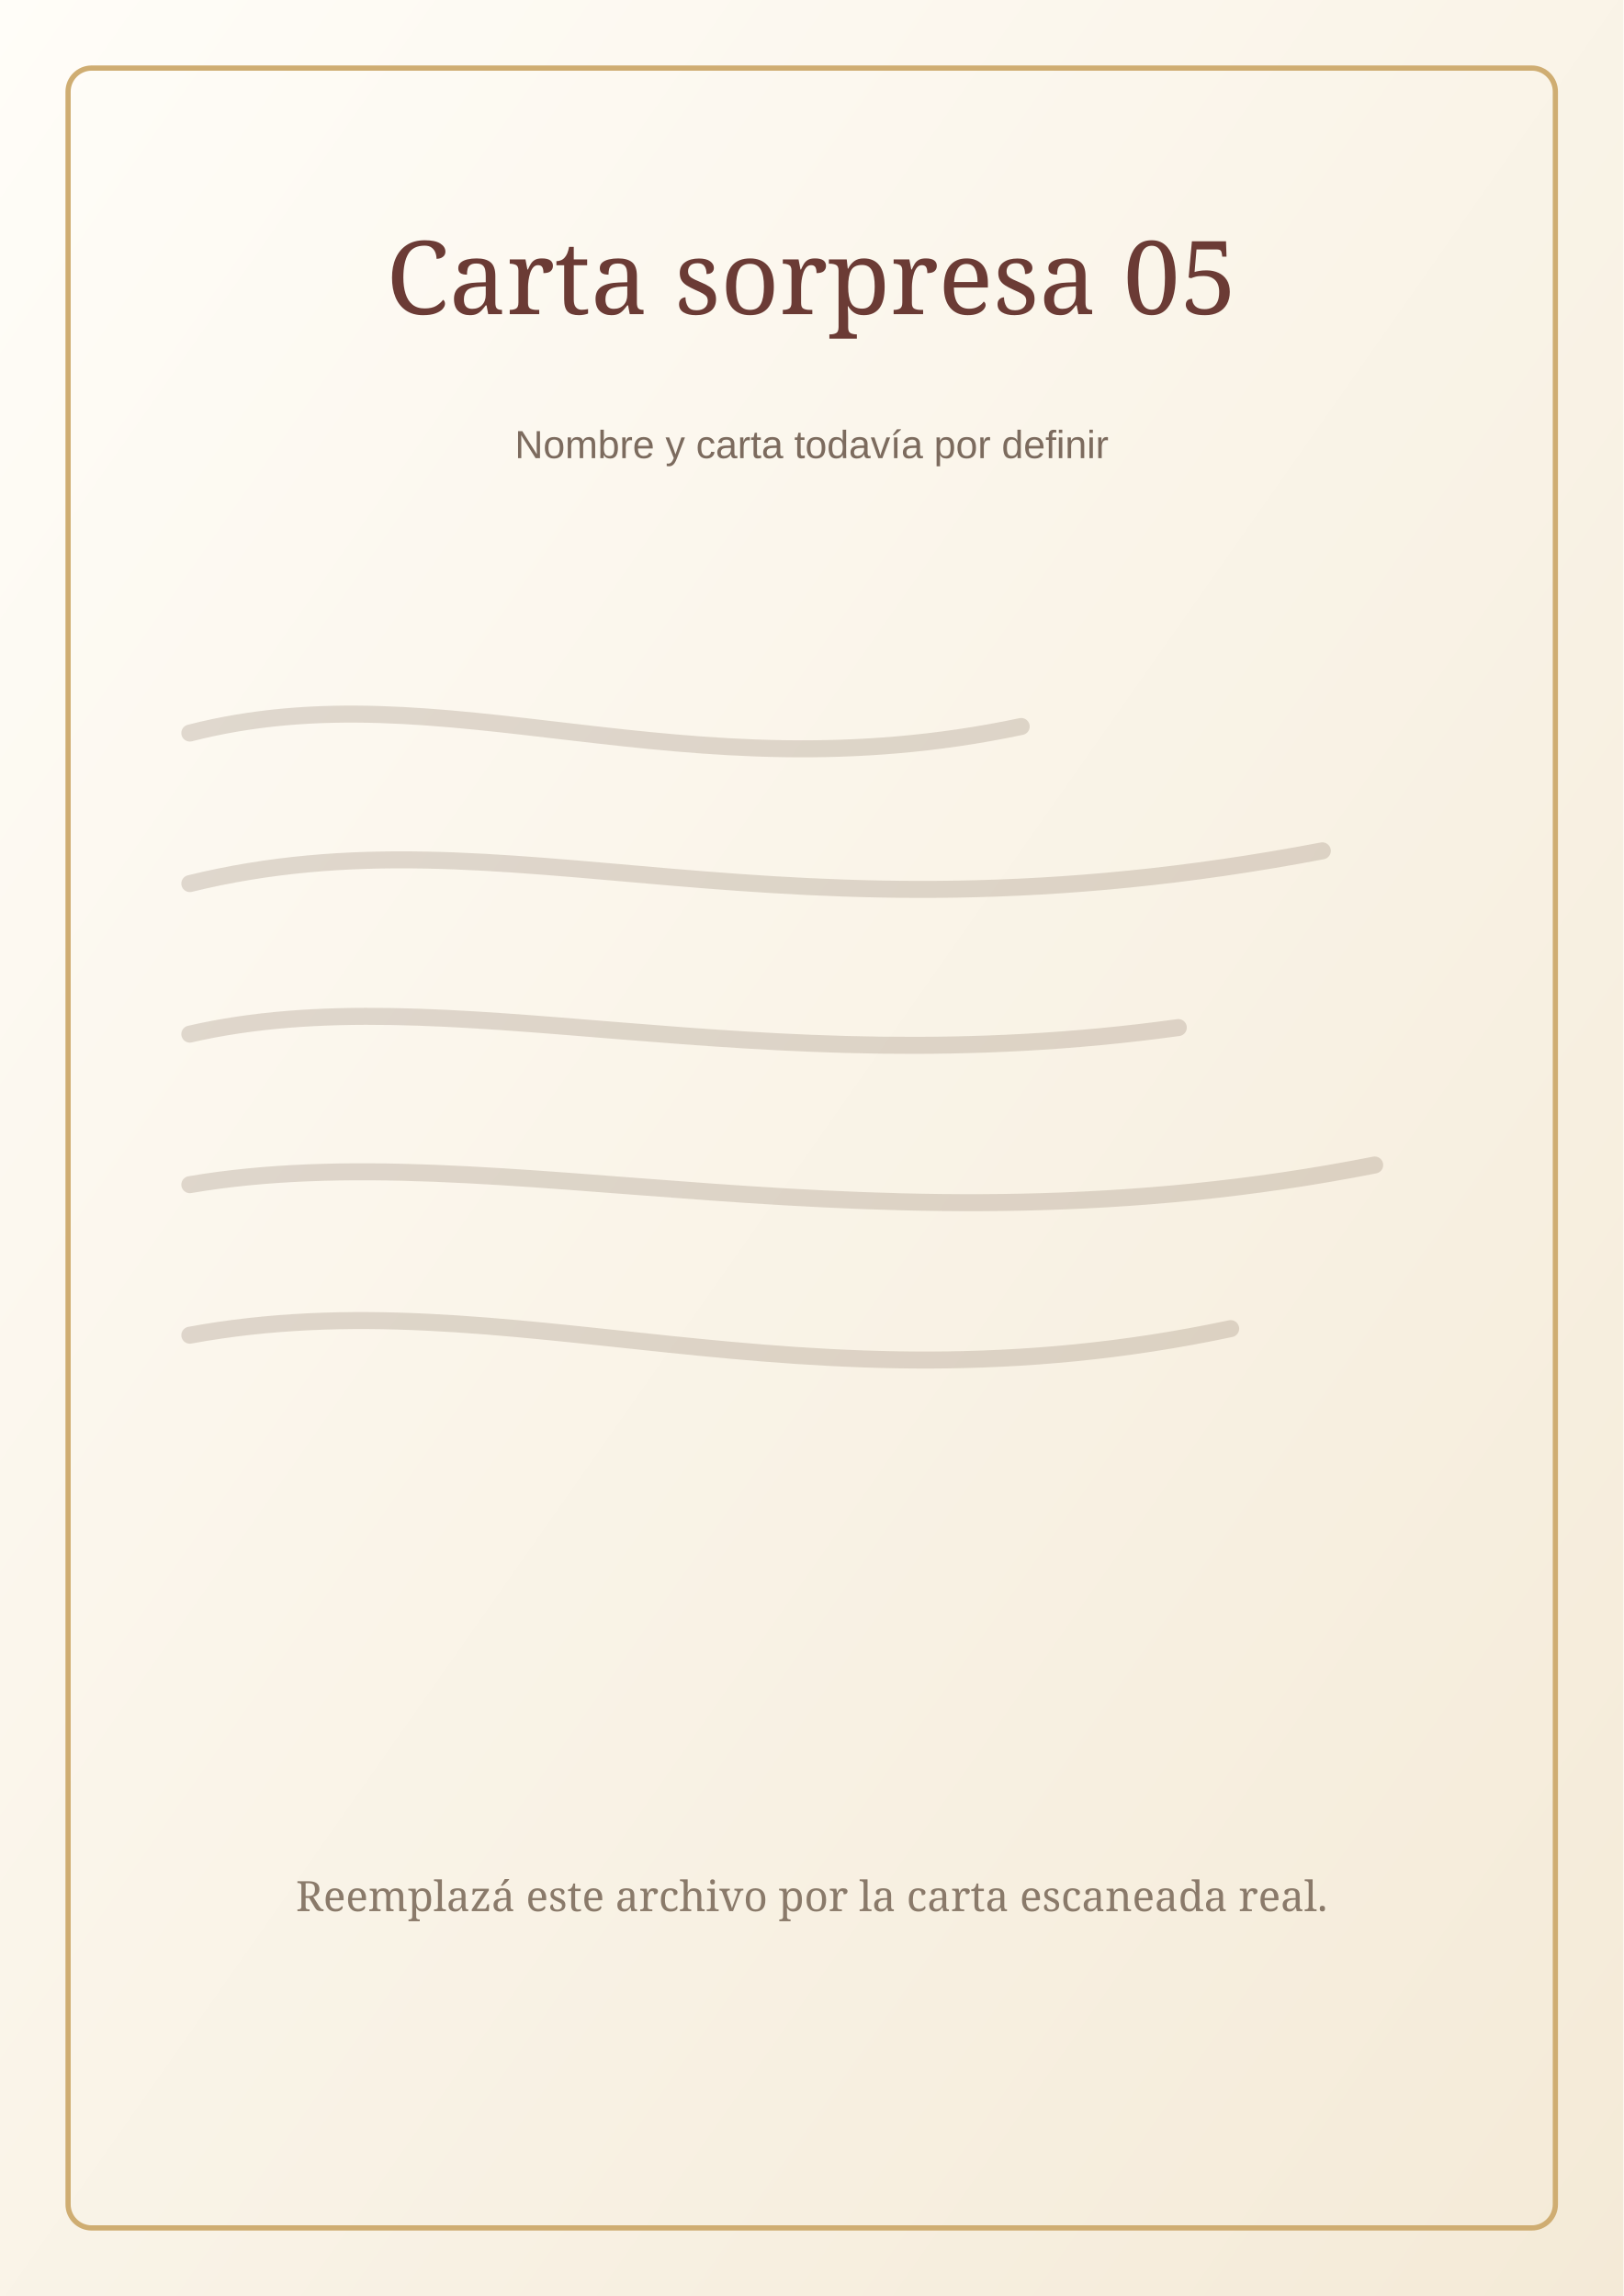
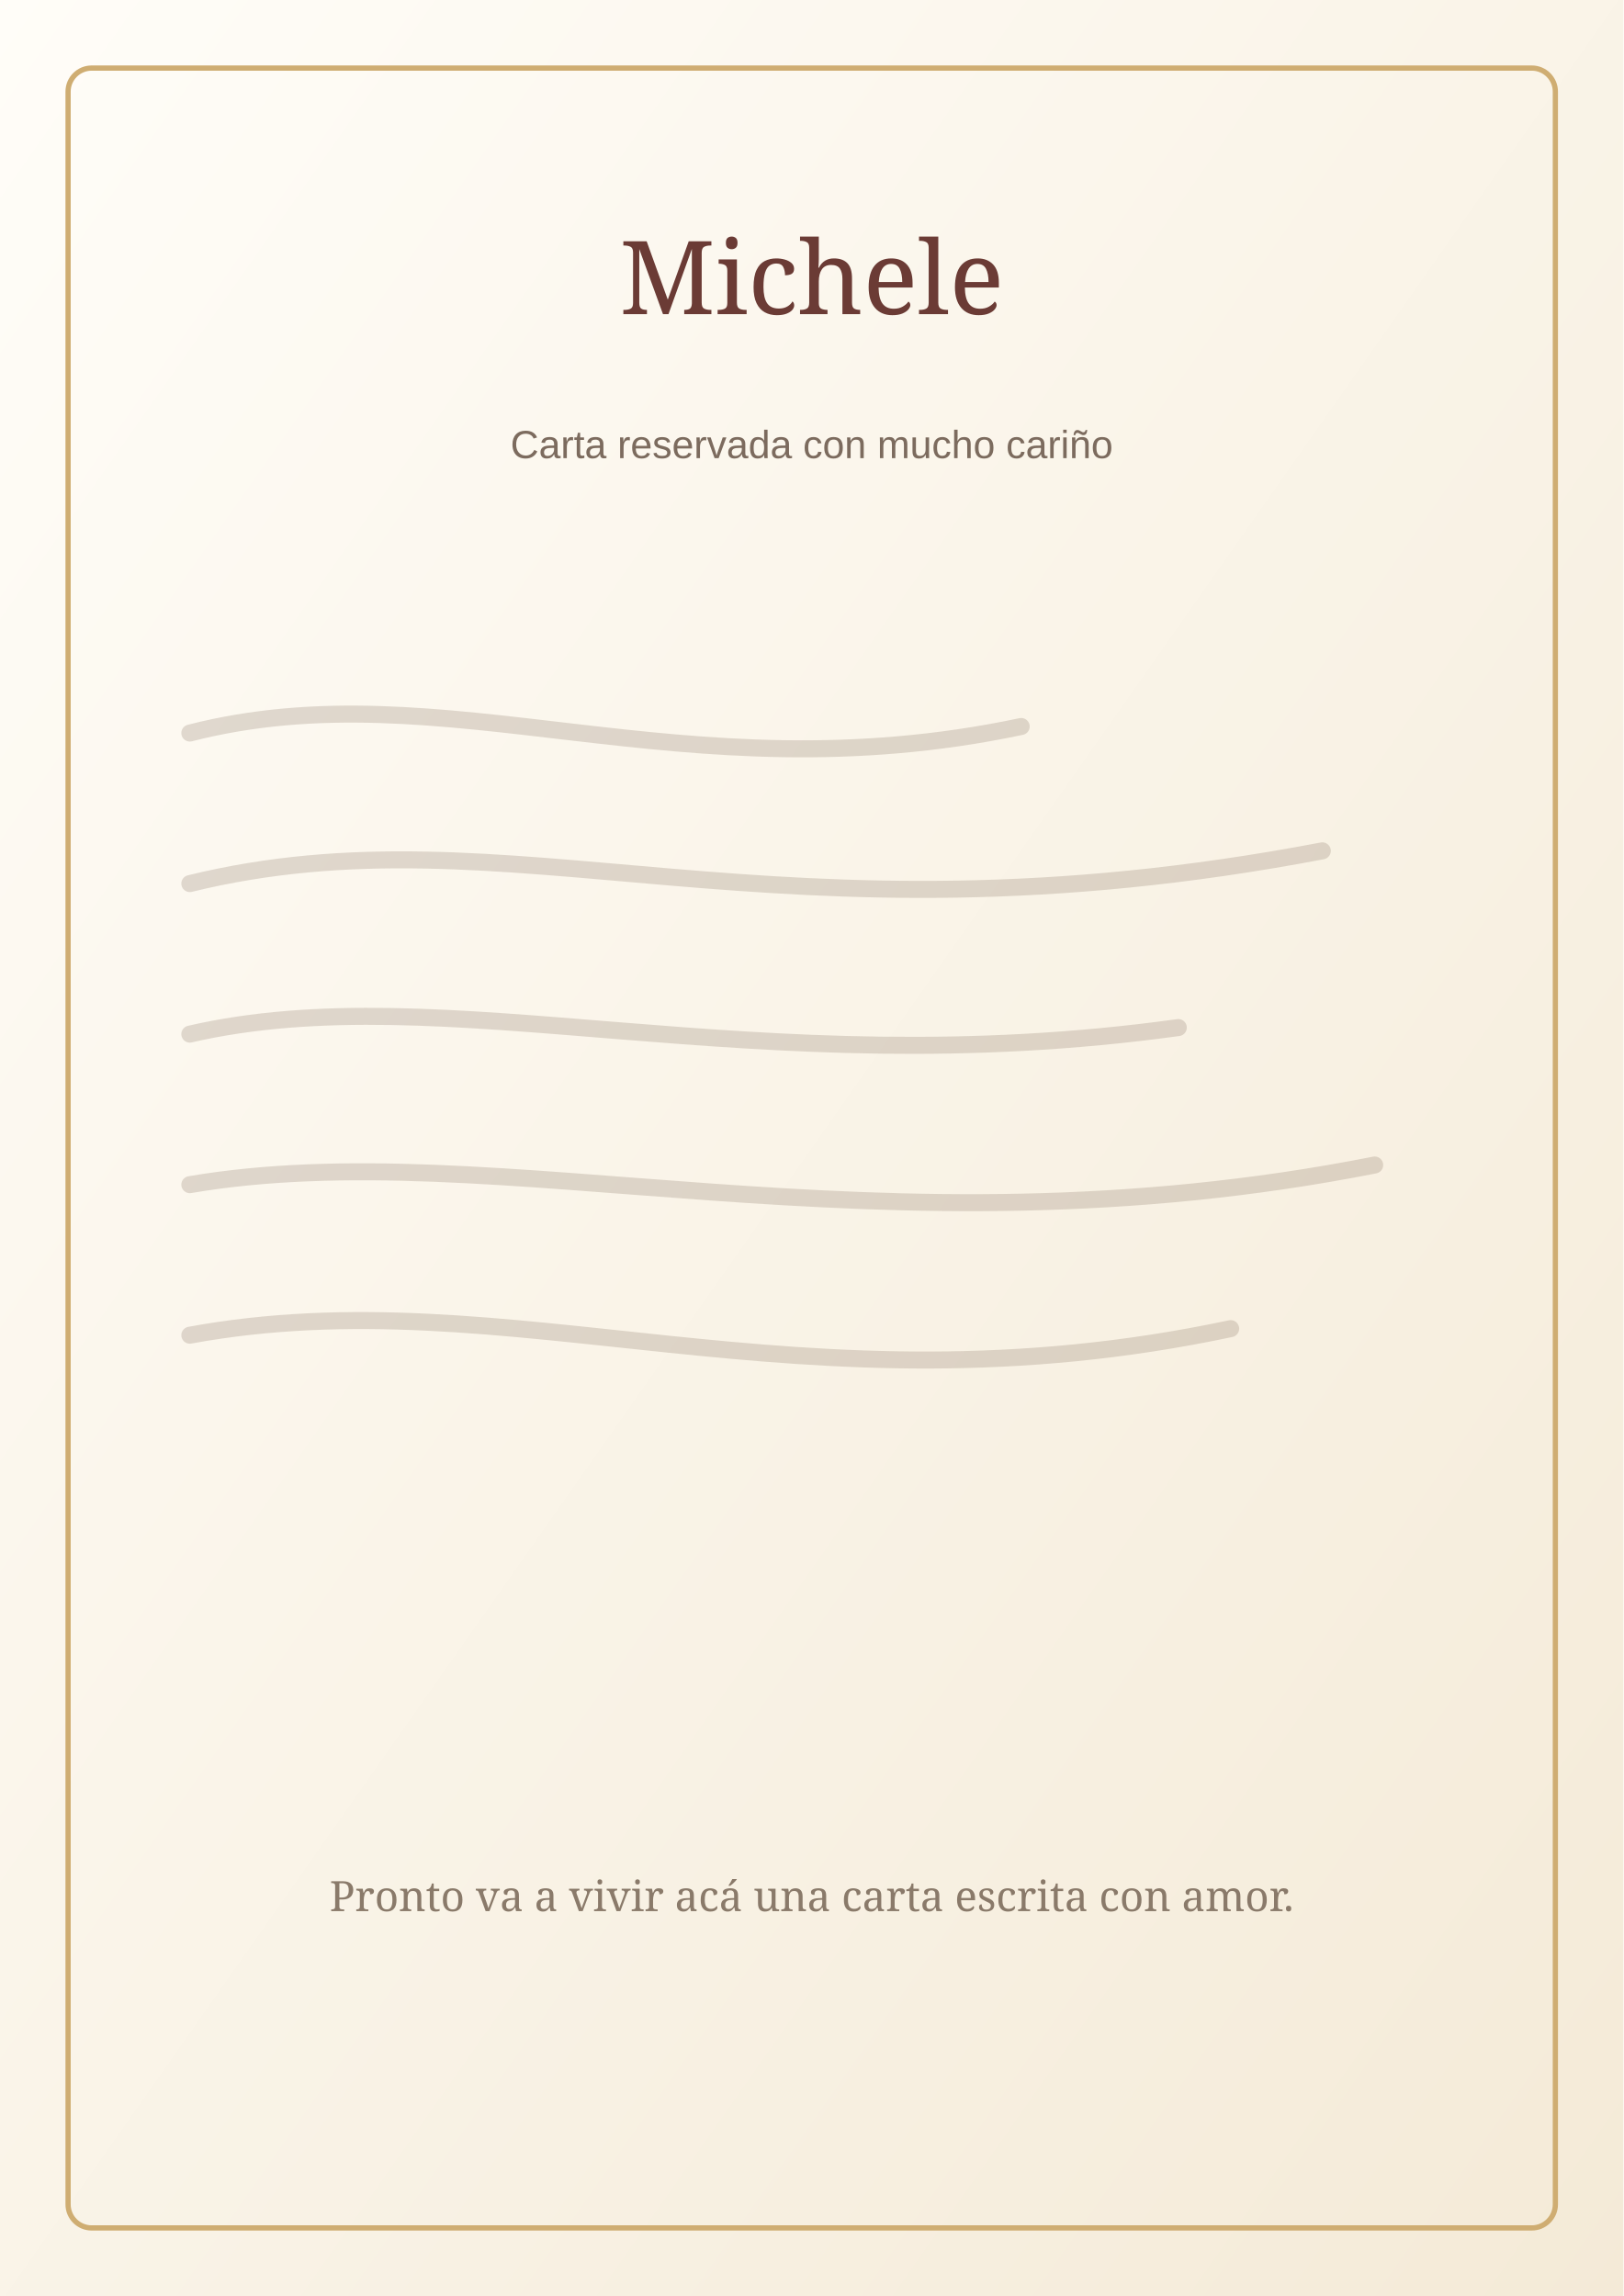
<svg xmlns="http://www.w3.org/2000/svg" viewBox="0 0 1240 1754">
  <defs>
    <linearGradient id="p" x1="0" y1="0" x2="1" y2="1">
      <stop stop-color="#fffdf8" />
      <stop offset="1" stop-color="#f4ead7" />
    </linearGradient>
  </defs>
  <rect width="1240" height="1754" fill="url(#p)" />
  <rect x="52" y="52" width="1136" height="1650" rx="18" fill="none" stroke="#cfad72" stroke-width="4" />
-   <text x="620" y="240" text-anchor="middle" font-family="Georgia, serif" font-size="78" fill="#6b3b35">Carta sorpresa 05</text>
-   <text x="620" y="350" text-anchor="middle" font-family="Arial, sans-serif" font-size="30" fill="#7c6b5e">Nombre y carta todavía por definir</text>
+   <text x="620" y="240" text-anchor="middle" font-family="Georgia, serif" font-size="78" fill="#6b3b35">Michele</text>
+   <text x="620" y="350" text-anchor="middle" font-family="Arial, sans-serif" font-size="30" fill="#7c6b5e">Carta reservada con mucho cariño</text>
  <path d="M145 560 C340 510 520 610 780 555 M145 675 C390 615 590 730 1010 650 M145 790 C340 745 575 830 900 785 M145 905 C380 865 670 965 1050 890 M145 1020 C390 975 610 1085 940 1015" fill="none" stroke="#897563" stroke-width="13" stroke-linecap="round" opacity=".25" />
-   <text x="620" y="1460" text-anchor="middle" font-family="Georgia, serif" font-size="32" fill="#8a7a6a">Reemplazá este archivo por la carta escaneada real.</text>
+   <text x="620" y="1460" text-anchor="middle" font-family="Georgia, serif" font-size="32" fill="#8a7a6a">Pronto va a vivir acá una carta escrita con amor.</text>
</svg>
